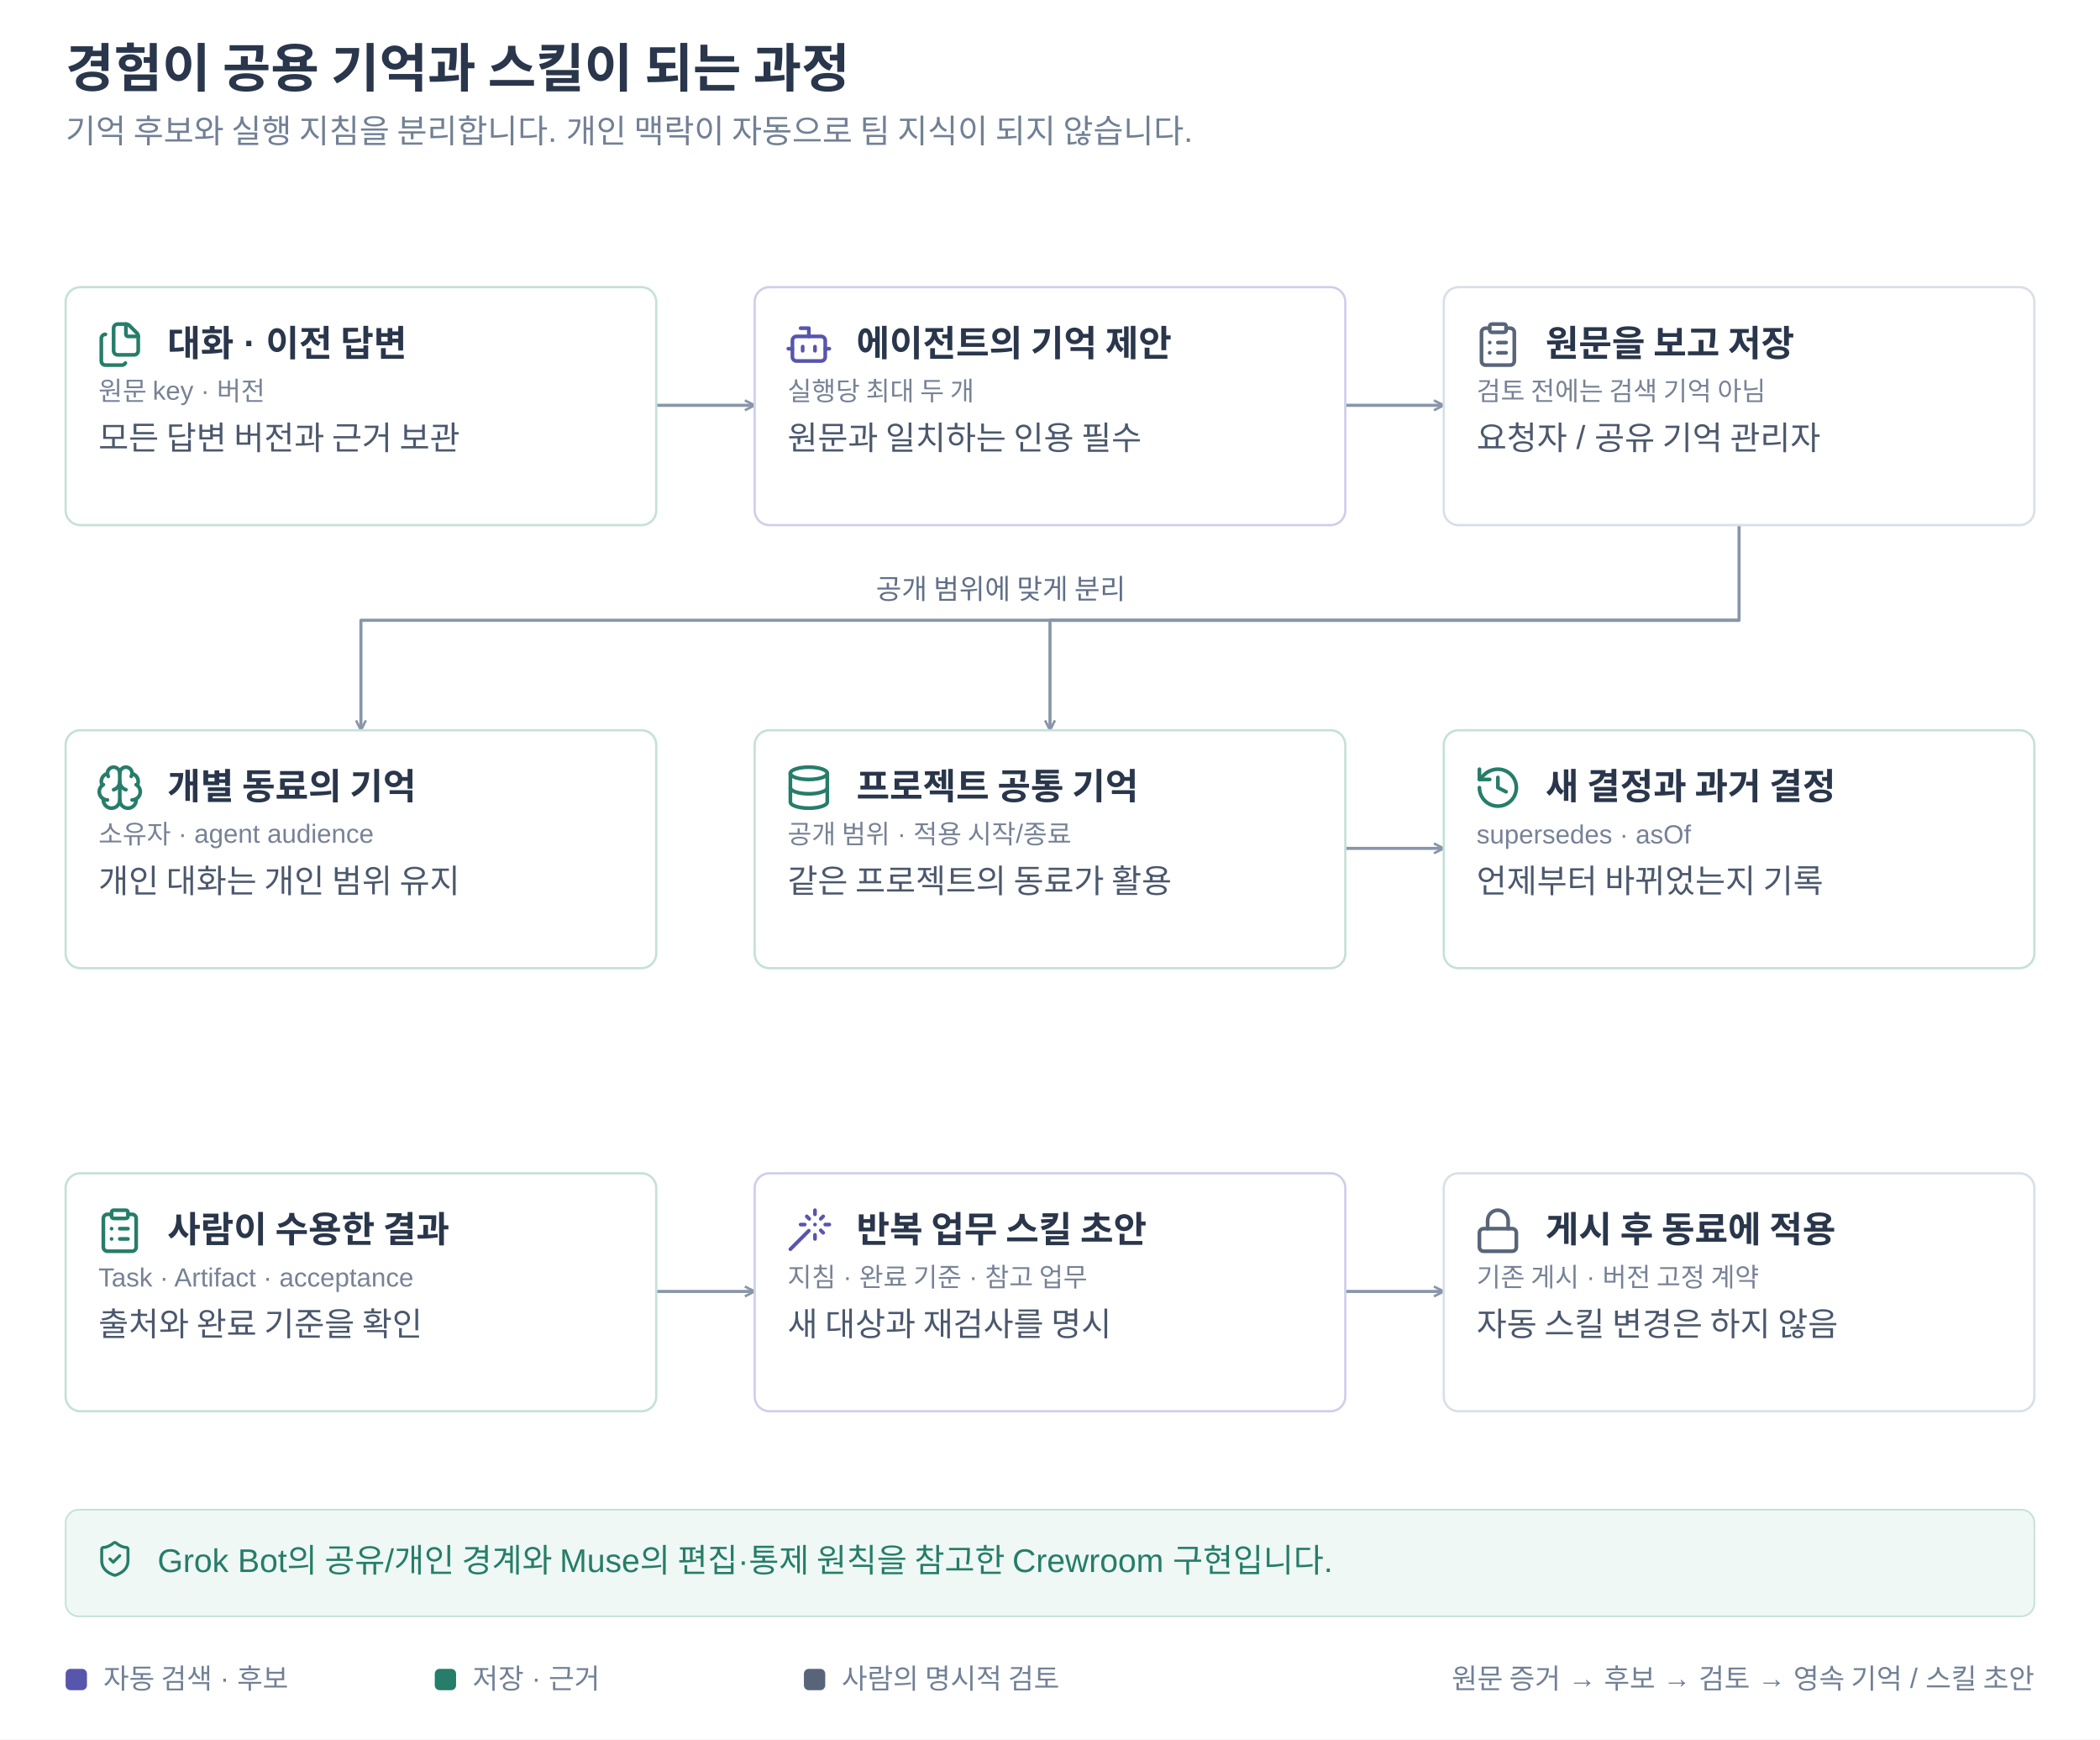
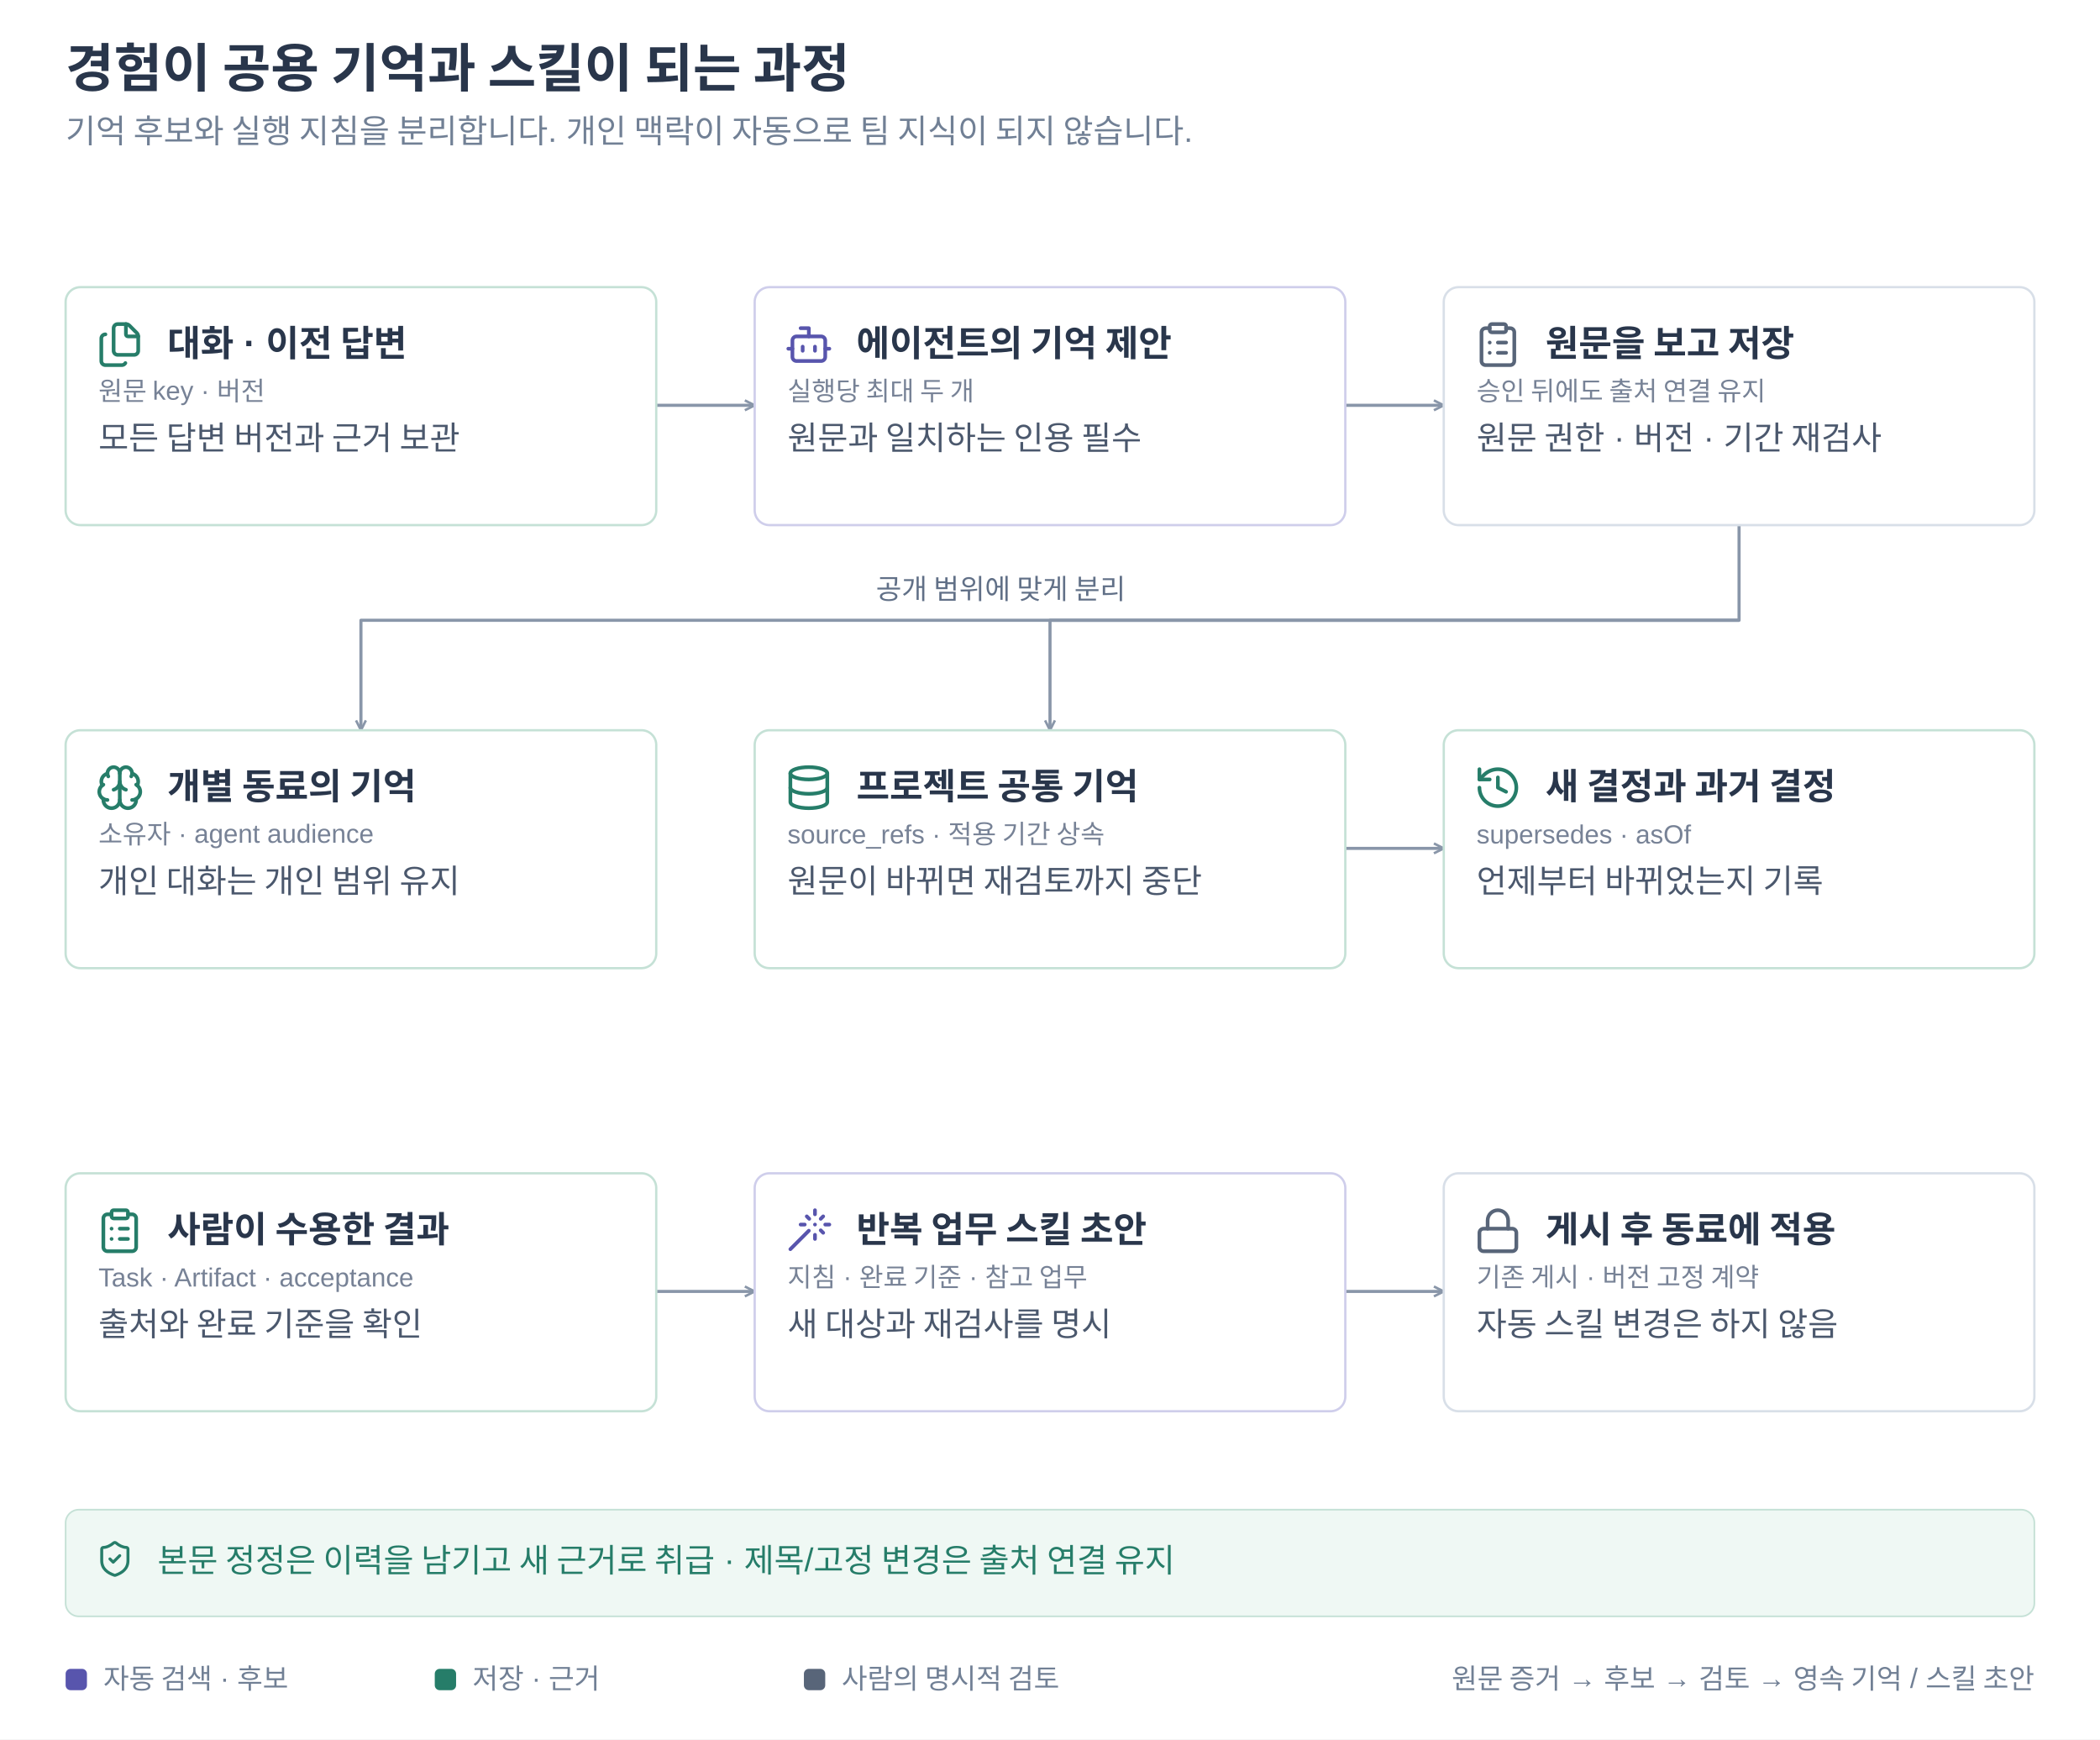
<svg xmlns="http://www.w3.org/2000/svg" width="1280" height="1060" viewBox="0 0 1280 1060" fill="#29364b" role="img" aria-labelledby="diagram-title diagram-description" aria-label="기억 제안·적용 기간·스킬 초안" style="max-width: none; background-color: rgb(255, 255, 255);">
  <defs>
    <marker id="arrow-default" markerWidth="8" markerHeight="8" refX="7" refY="4" orient="auto" markerUnits="userSpaceOnUse">
      <path d="M1 1 L7 4 L1 7" fill="none" stroke="#8996a9" stroke-width="1.5" stroke-linejoin="round" />
    </marker>
    <marker id="arrow-service" markerWidth="8" markerHeight="8" refX="7" refY="4" orient="auto" markerUnits="userSpaceOnUse">
      <path d="M1 1 L7 4 L1 7" fill="none" stroke="#5855ad" stroke-width="1.5" stroke-linejoin="round" />
    </marker>
    <marker id="arrow-data" markerWidth="8" markerHeight="8" refX="7" refY="4" orient="auto" markerUnits="userSpaceOnUse">
      <path d="M1 1 L7 4 L1 7" fill="none" stroke="#267d69" stroke-width="1.5" stroke-linejoin="round" />
    </marker>
    <marker id="arrow-external" markerWidth="8" markerHeight="8" refX="7" refY="4" orient="auto" markerUnits="userSpaceOnUse">
      <path d="M1 1 L7 4 L1 7" fill="none" stroke="#3576a8" stroke-width="1.5" stroke-linejoin="round" />
    </marker>
    <marker id="arrow-job" markerWidth="8" markerHeight="8" refX="7" refY="4" orient="auto" markerUnits="userSpaceOnUse">
      <path d="M1 1 L7 4 L1 7" fill="none" stroke="#a96b21" stroke-width="1.5" stroke-linejoin="round" />
    </marker>
    <marker id="arrow-neutral" markerWidth="8" markerHeight="8" refX="7" refY="4" orient="auto" markerUnits="userSpaceOnUse">
      <path d="M1 1 L7 4 L1 7" fill="none" stroke="#586579" stroke-width="1.5" stroke-linejoin="round" />
    </marker>
  </defs>
  <style>text{font-family:"Apple SD Gothic Neo","Noto Sans KR",Arial,sans-serif}svg{background:#fff}</style>
  <rect x="0" y="0" width="1280" height="1060" rx="0" fill="#ffffff" stroke="none" />
  <text x="40" y="53" font-size="32" font-weight="720">경험이 공용 기억과 스킬이 되는 과정</text>
  <text x="40" y="87" font-size="20" fill="#718095">기억 후보와 실행 지침을 분리합니다. 개인 맥락이 자동으로 팀 지식이 되지 않습니다.</text>
  <polyline points="400,247 460,247" fill="none" stroke="#8996a9" stroke-width="1.9" stroke-linejoin="round" marker-end="url(#arrow-default)" />
  <polyline points="820,247 880,247" fill="none" stroke="#8996a9" stroke-width="1.9" stroke-linejoin="round" marker-end="url(#arrow-default)" />
  <polyline points="400,787 460,787" fill="none" stroke="#8996a9" stroke-width="1.9" stroke-linejoin="round" marker-end="url(#arrow-default)" />
  <polyline points="820,787 880,787" fill="none" stroke="#8996a9" stroke-width="1.9" stroke-linejoin="round" marker-end="url(#arrow-default)" />
  <polyline points="1060,320 1060,378 220,378 220,445" fill="none" stroke="#8996a9" stroke-width="1.9" stroke-linejoin="round" marker-end="url(#arrow-default)" />
  <rect x="512.475" y="349" width="195.05" height="25" rx="4" fill="#ffffff" stroke="none" />
  <text x="610" y="365" font-size="17" text-anchor="middle" fill="#617087">공개 범위에 맞게 분리</text>
  <polyline points="1060,378 640,378 640,445" fill="none" stroke="#8996a9" stroke-width="1.9" stroke-linejoin="round" marker-end="url(#arrow-default)" />
  <polyline points="820,517 880,517" fill="none" stroke="#8996a9" stroke-width="1.9" stroke-linejoin="round" marker-end="url(#arrow-default)" />
  <g data-node="source" data-bounds="40 175 360 145">
    <rect x="40" y="175" width="360" height="145" rx="9" fill="#ffffff" stroke="#c5e1d6" stroke-width="1.4" />
    <g data-icon="Files" transform="translate(58 195) scale(1.25)" fill="none" stroke="#267d69" stroke-width="1.8" stroke-linecap="round" stroke-linejoin="round">
      <path d="M15 2h-4a2 2 0 0 0-2 2v11a2 2 0 0 0 2 2h8a2 2 0 0 0 2-2V8" />
      <path d="M16.706 2.706A2.4 2.4 0 0 0 15 2v5a1 1 0 0 0 1 1h5a2.4 2.4 0 0 0-.706-1.706z" />
      <path d="M5 7a2 2 0 0 0-2 2v11a2 2 0 0 0 2 2h8a2 2 0 0 0 1.732-1" />
    </g>
    <text x="102" y="217" font-size="22" font-weight="650">대화 · 이전 답변</text>
    <text x="60" y="244" font-size="16" fill="#778296">원문 key · 버전</text>
    <text x="60" y="274" font-size="20" fill="#4b586d">모든 답변 버전과 근거 보관</text>
  </g>
  <g data-node="proposal" data-bounds="460 175 360 145">
    <rect x="460" y="175" width="360" height="145" rx="9" fill="#ffffff" stroke="#cfceeb" stroke-width="1.4" />
    <g data-icon="Bot" transform="translate(478 195) scale(1.25)" fill="none" stroke="#5855ad" stroke-width="1.8" stroke-linecap="round" stroke-linejoin="round">
      <path d="M12 8V4H8" />
      <rect width="16" height="12" x="4" y="8" rx="2" />
      <path d="M2 14h2" />
      <path d="M20 14h2" />
      <path d="M15 13v2" />
      <path d="M9 13v2" />
    </g>
    <text x="522" y="217" font-size="22" font-weight="650">에이전트의 기억 제안</text>
    <text x="480" y="244" font-size="16" fill="#778296">실행당 최대 두 개</text>
    <text x="480" y="274" font-size="20" fill="#4b586d">원문과 일치하는 인용 필수</text>
  </g>
  <g data-node="review" data-bounds="880 175 360 145">
    <rect x="880" y="175" width="360" height="145" rx="9" fill="#ffffff" stroke="#d8dfe8" stroke-width="1.4" />
    <g data-icon="ClipboardList" transform="translate(898 195) scale(1.25)" fill="none" stroke="#586579" stroke-width="1.8" stroke-linecap="round" stroke-linejoin="round">
      <rect width="8" height="4" x="8" y="2" rx="1" ry="1" />
      <path d="M16 4h2a2 2 0 0 1 2 2v14a2 2 0 0 1-2 2H6a2 2 0 0 1-2-2V6a2 2 0 0 1 2-2h2" />
      <path d="M12 11h4" />
      <path d="M12 16h4" />
      <path d="M8 11h.01" />
      <path d="M8 16h.01" />
    </g>
    <text x="942" y="217" font-size="22" font-weight="650">원문을 보고 저장</text>
-     <text x="900" y="244" font-size="16" fill="#778296">검토 전에는 검색 기억 아님</text>
-     <text x="900" y="274" font-size="20" fill="#4b586d">요청자 / 공유 기억 관리자</text>
+     <text x="900" y="244" font-size="16" fill="#778296">승인 뒤에도 출처 연결 유지</text>
+     <text x="900" y="274" font-size="20" fill="#4b586d">원문 권한 · 버전 · 기간 재검사</text>
  </g>
  <g data-node="personal" data-bounds="40 445 360 145">
    <rect x="40" y="445" width="360" height="145" rx="9" fill="#ffffff" stroke="#c5e1d6" stroke-width="1.4" />
    <g data-icon="Brain" transform="translate(58 465) scale(1.25)" fill="none" stroke="#267d69" stroke-width="1.8" stroke-linecap="round" stroke-linejoin="round">
      <path d="M12 18V5" />
      <path d="M15 13a4.17 4.17 0 0 1-3-4 4.17 4.17 0 0 1-3 4" />
      <path d="M17.598 6.5A3 3 0 1 0 12 5a3 3 0 1 0-5.598 1.5" />
      <path d="M17.997 5.125a4 4 0 0 1 2.526 5.77" />
      <path d="M18 18a4 4 0 0 0 2-7.464" />
      <path d="M19.967 17.483A4 4 0 1 1 12 18a4 4 0 1 1-7.967-.517" />
      <path d="M6 18a4 4 0 0 1-2-7.464" />
      <path d="M6.003 5.125a4 4 0 0 0-2.526 5.77" />
    </g>
    <text x="102" y="487" font-size="22" font-weight="650">개별 동료의 기억</text>
    <text x="60" y="514" font-size="16" fill="#778296">소유자 · agent audience</text>
    <text x="60" y="544" font-size="20" fill="#4b586d">개인 대화는 개인 범위 유지</text>
  </g>
  <g data-node="shared" data-bounds="460 445 360 145">
    <rect x="460" y="445" width="360" height="145" rx="9" fill="#ffffff" stroke="#c5e1d6" stroke-width="1.4" />
    <g data-icon="Database" transform="translate(478 465) scale(1.25)" fill="none" stroke="#267d69" stroke-width="1.8" stroke-linecap="round" stroke-linejoin="round">
      <ellipse cx="12" cy="5" rx="9" ry="3" />
      <path d="M3 5V19A9 3 0 0 0 21 19V5" />
      <path d="M3 12A9 3 0 0 0 21 12" />
    </g>
    <text x="522" y="487" font-size="22" font-weight="650">프로젝트 공통 기억</text>
-     <text x="480" y="514" font-size="16" fill="#778296">공개 범위 · 적용 시작/종료</text>
-     <text x="480" y="544" font-size="20" fill="#4b586d">같은 프로젝트의 동료가 활용</text>
+     <text x="480" y="514" font-size="16" fill="#778296">source_refs · 적용 기간 상속</text>
+     <text x="480" y="544" font-size="20" fill="#4b586d">원문이 바뀌면 재검토까지 중단</text>
  </g>
  <g data-node="replacement" data-bounds="880 445 360 145">
    <rect x="880" y="445" width="360" height="145" rx="9" fill="#ffffff" stroke="#c5e1d6" stroke-width="1.4" />
    <g data-icon="History" transform="translate(898 465) scale(1.25)" fill="none" stroke="#267d69" stroke-width="1.8" stroke-linecap="round" stroke-linejoin="round">
      <path d="M3 12a9 9 0 1 0 9-9 9.75 9.75 0 0 0-6.74 2.74L3 8" />
      <path d="M3 3v5h5" />
      <path d="M12 7v5l4 2" />
    </g>
    <text x="942" y="487" font-size="22" font-weight="650">새 결정과 과거 결정</text>
    <text x="900" y="514" font-size="16" fill="#778296">supersedes · asOf</text>
    <text x="900" y="544" font-size="20" fill="#4b586d">언제부터 바뀌었는지 기록</text>
  </g>
  <g data-node="accepted" data-bounds="40 715 360 145">
    <rect x="40" y="715" width="360" height="145" rx="9" fill="#ffffff" stroke="#c5e1d6" stroke-width="1.4" />
    <g data-icon="ClipboardList" transform="translate(58 735) scale(1.25)" fill="none" stroke="#267d69" stroke-width="1.8" stroke-linecap="round" stroke-linejoin="round">
      <rect width="8" height="4" x="8" y="2" rx="1" ry="1" />
      <path d="M16 4h2a2 2 0 0 1 2 2v14a2 2 0 0 1-2 2H6a2 2 0 0 1-2-2V6a2 2 0 0 1 2-2h2" />
      <path d="M12 11h4" />
      <path d="M12 16h4" />
      <path d="M8 11h.01" />
      <path d="M8 16h.01" />
    </g>
    <text x="102" y="757" font-size="22" font-weight="650">사람이 수용한 결과</text>
    <text x="60" y="784" font-size="16" fill="#778296">Task · Artifact · acceptance</text>
    <text x="60" y="814" font-size="20" fill="#4b586d">출처와 완료 기준을 확인</text>
  </g>
  <g data-node="draft" data-bounds="460 715 360 145">
    <rect x="460" y="715" width="360" height="145" rx="9" fill="#ffffff" stroke="#cfceeb" stroke-width="1.4" />
    <g data-icon="Wand" transform="translate(478 735) scale(1.25)" fill="none" stroke="#5855ad" stroke-width="1.8" stroke-linecap="round" stroke-linejoin="round">
      <path d="M15 4V2" />
      <path d="M15 16v-2" />
      <path d="M8 9h2" />
      <path d="M20 9h2" />
      <path d="M17.8 11.8 19 13" />
      <path d="M15 9h.01" />
      <path d="M17.8 6.2 19 5" />
      <path d="m3 21 9-9" />
      <path d="M12.2 6.2 11 5" />
    </g>
    <text x="522" y="757" font-size="22" font-weight="650">반복 업무 스킬 초안</text>
    <text x="480" y="784" font-size="16" fill="#778296">지침 · 완료 기준 · 참고 업무</text>
    <text x="480" y="814" font-size="20" fill="#4b586d">새 대상과 재검사를 명시</text>
  </g>
  <g data-node="publish" data-bounds="880 715 360 145">
    <rect x="880" y="715" width="360" height="145" rx="9" fill="#ffffff" stroke="#d8dfe8" stroke-width="1.4" />
    <g data-icon="Lock" transform="translate(898 735) scale(1.25)" fill="none" stroke="#586579" stroke-width="1.8" stroke-linecap="round" stroke-linejoin="round">
      <rect width="18" height="11" x="3" y="11" rx="2" ry="2" />
      <path d="M7 11V7a5 5 0 0 1 10 0v4" />
    </g>
    <text x="942" y="757" font-size="22" font-weight="650">게시 후 동료에 적용</text>
    <text x="900" y="784" font-size="16" fill="#778296">기존 게시 · 버전 고정 계약</text>
    <text x="900" y="814" font-size="20" fill="#4b586d">자동 스킬 변경은 하지 않음</text>
  </g>
  <rect x="40" y="920" width="1200" height="65" rx="8" fill="#eff8f4" stroke="#c5e1d6" />
  <g data-icon="ShieldCheck" transform="translate(58 938) scale(1)" fill="none" stroke="#267d69" stroke-width="1.8" stroke-linecap="round" stroke-linejoin="round">
    <path d="M20 13c0 5-3.5 7.5-7.66 8.95a1 1 0 0 1-.67-.01C7.5 20.5 4 18 4 13V6a1 1 0 0 1 1-1c2 0 4.5-1.2 6.24-2.72a1.17 1.17 0 0 1 1.52 0C14.51 3.81 17 5 19 5a1 1 0 0 1 1 1z" />
    <path d="m9 12 2 2 4-4" />
  </g>
-   <text x="96" y="958" font-size="20" fill="#267d69">Grok Bot의 공유/개인 경계와 Muse의 편집·통제 원칙을 참고한 Crewroom 구현입니다.</text>
+   <text x="96" y="958" font-size="20" fill="#267d69">본문 정정은 이력을 남기고 새 근거로 취급 · 제목/고정 변경은 출처 연결 유지</text>
  <rect x="40" y="1017" width="13" height="13" rx="3" fill="#5855ad" stroke="none" />
  <text x="63" y="1029" font-size="17" fill="#718095">자동 검색 · 후보</text>
  <rect x="265" y="1017" width="13" height="13" rx="3" fill="#267d69" stroke="none" />
  <text x="288" y="1029" font-size="17" fill="#718095">저장 · 근거</text>
  <rect x="490" y="1017" width="13" height="13" rx="3" fill="#586579" stroke="none" />
  <text x="513" y="1029" font-size="17" fill="#718095">사람의 명시적 검토</text>
  <text x="1240" y="1029" font-size="17" text-anchor="end" fill="#718095">원문 증거 → 후보 → 검토 → 영속 기억 / 스킬 초안</text>
</svg>
